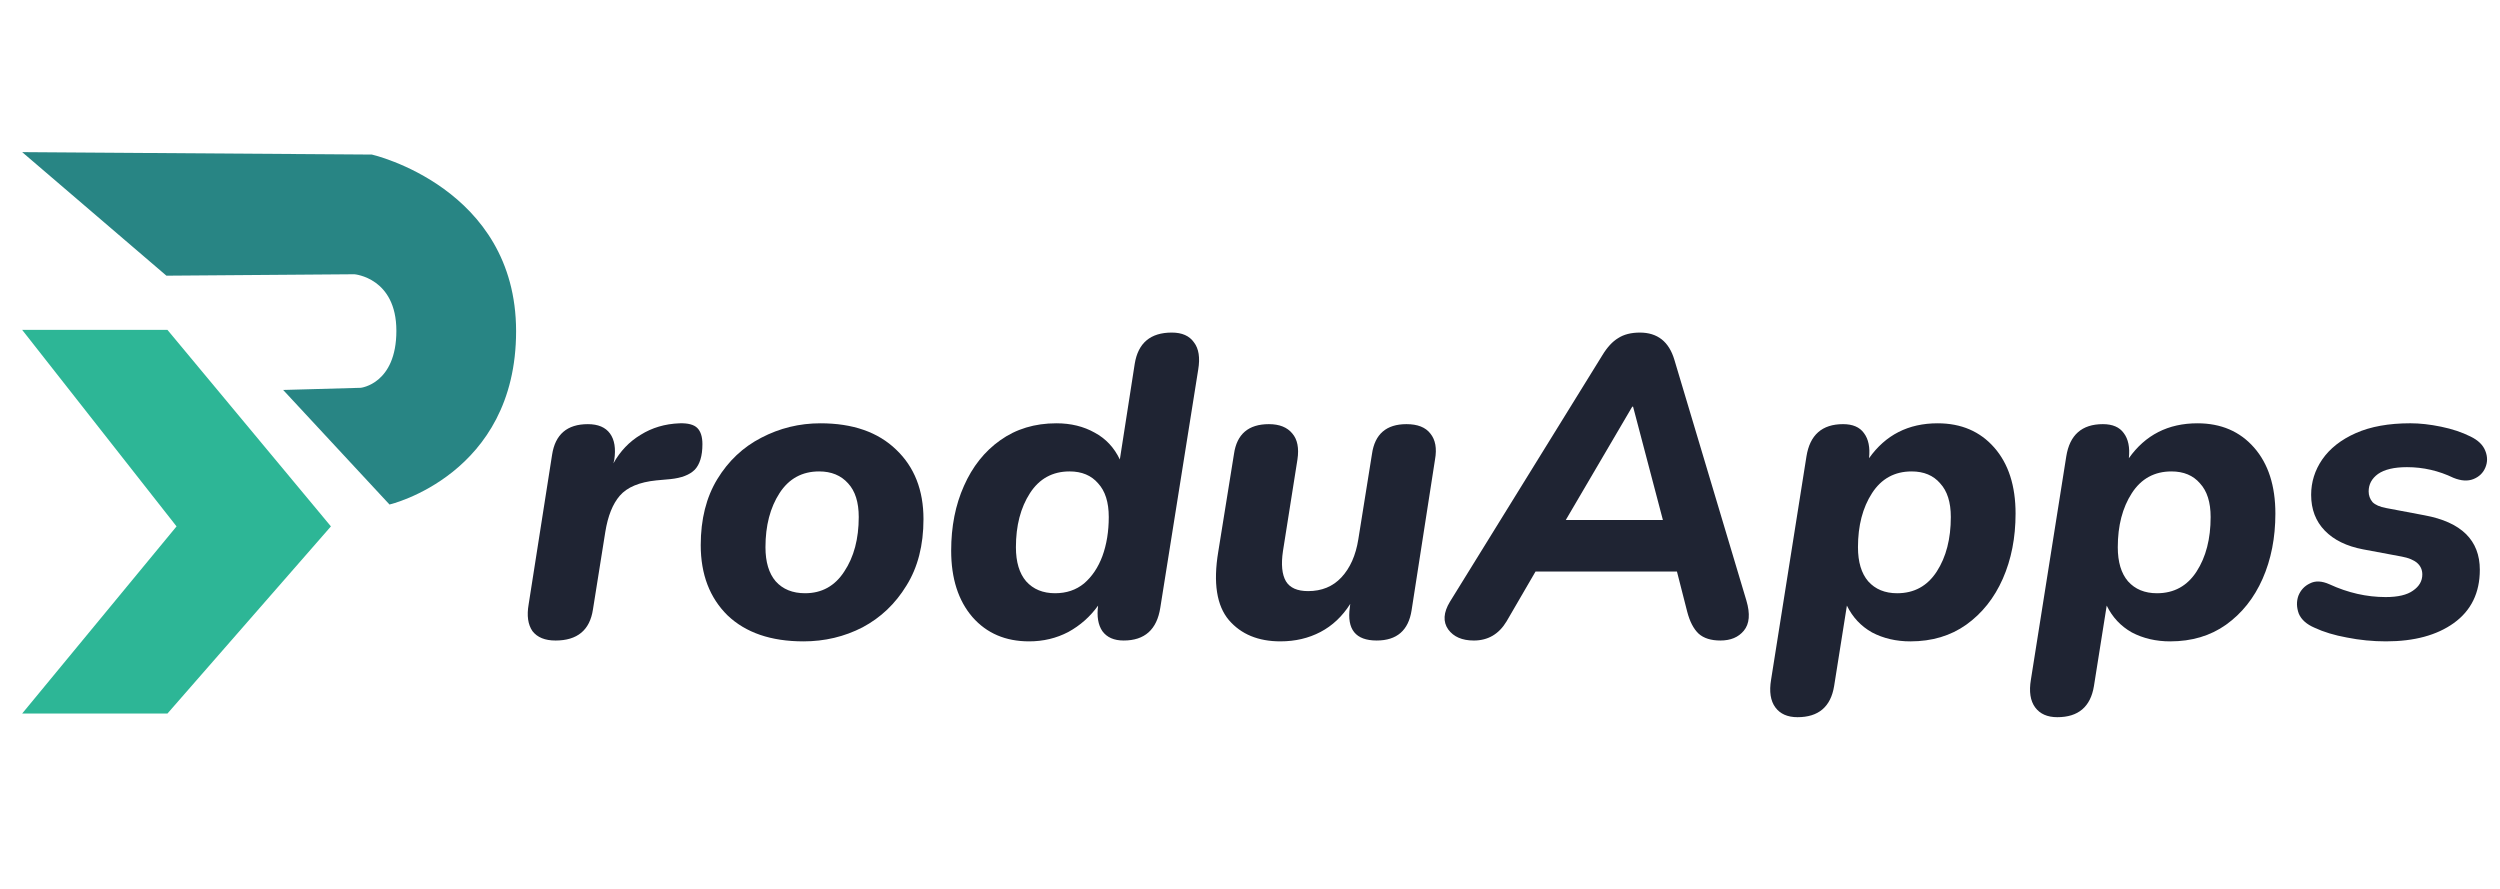
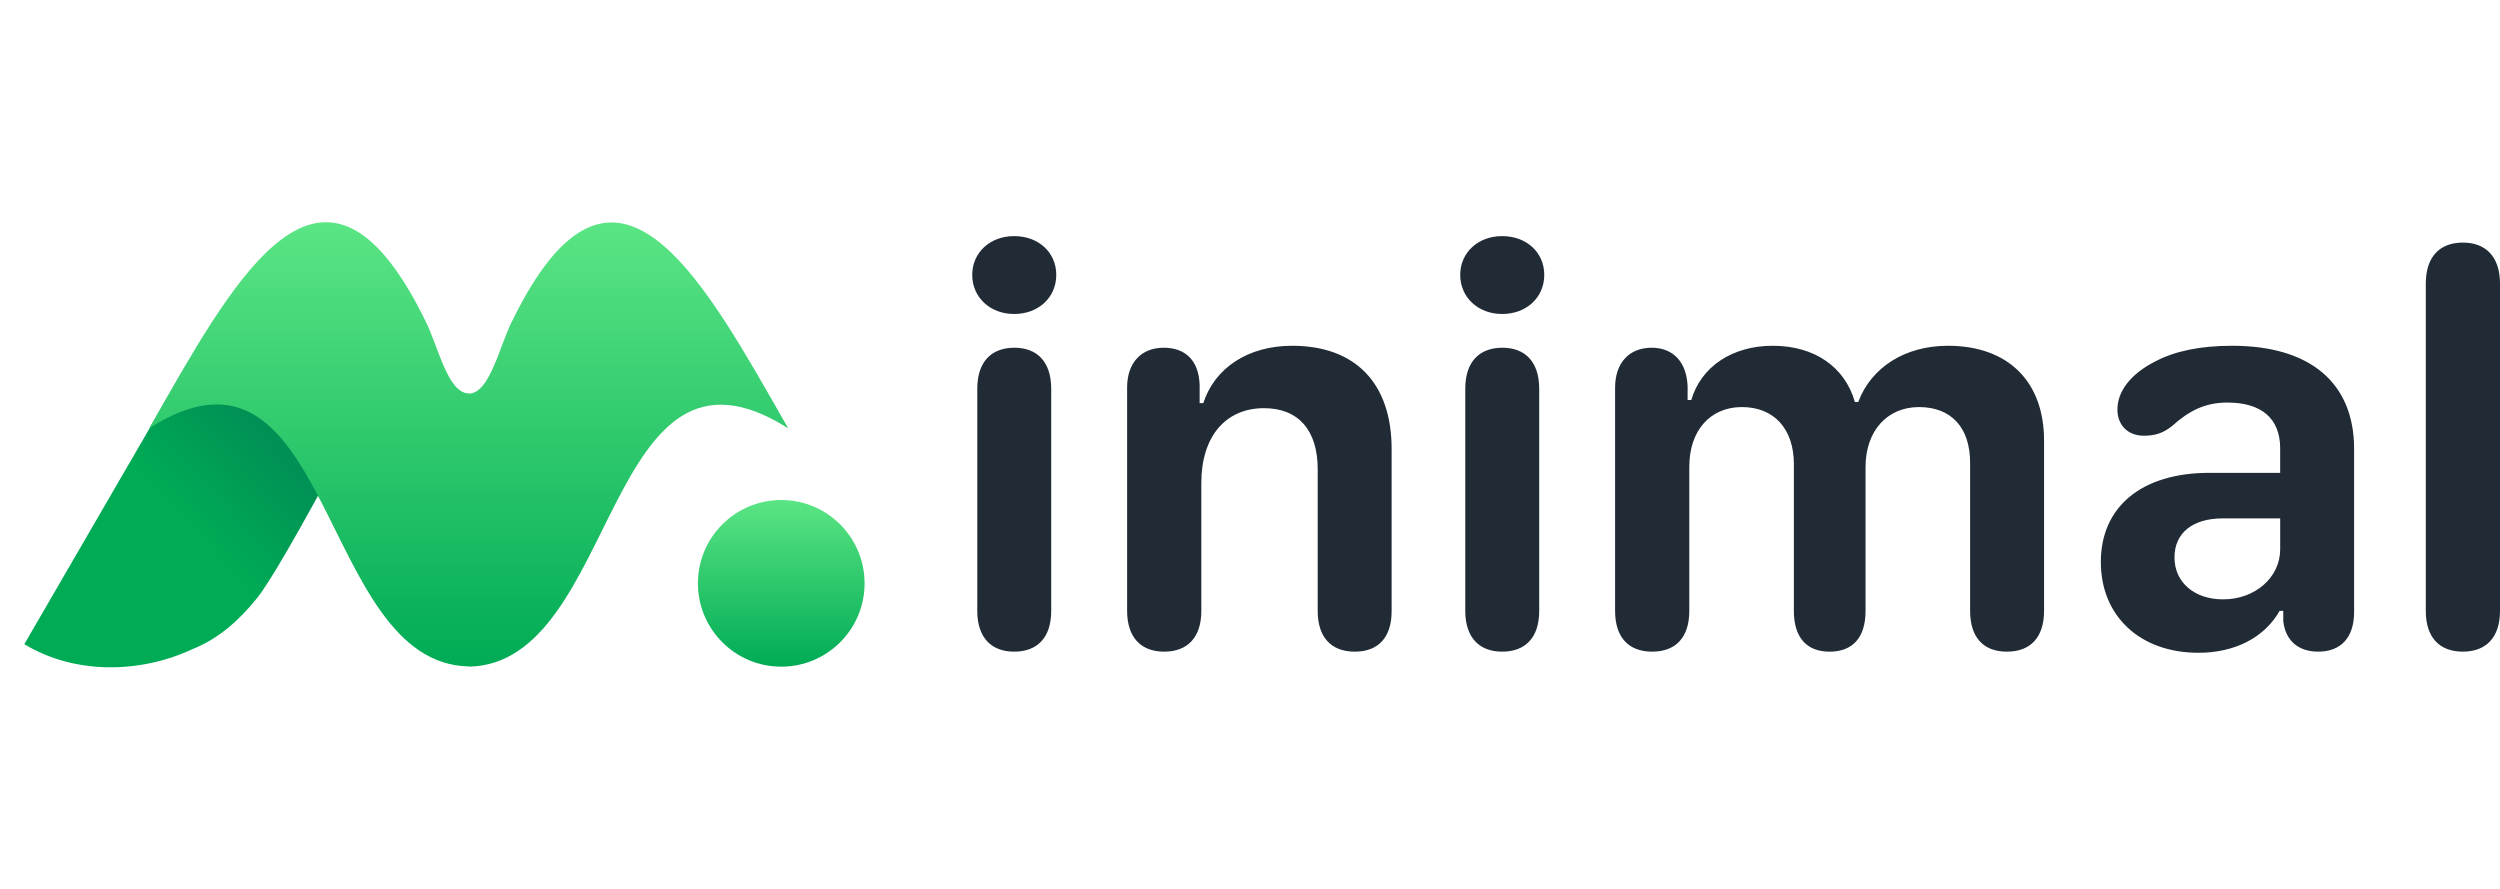
- <svg xmlns="http://www.w3.org/2000/svg" width="360" height="128" version="1.1">
-   <defs id="defs1131">
-     <rect x="-36.94" y="16.202" width="434.203" height="103.042" id="rect8686" />
-   </defs>
-   <g transform="matrix(1.04672,0,0,1.104054,-0.1492207,-2.279396)" fill="none" fill-rule="evenodd" id="g1125">
-     <g id="svg_2" transform="matrix(0.1436684,0,0,0.1556674,0.4643192,18.48119)">
-       <path id="path19" fill="#288584" d="m19,22l138.115,103.526l179.999,-1.197c0,0 40.203,2.802 40.203,47.368c0,44.566 -34.103,47.773 -34.103,47.773l-74.313,1.798l101.84,95.994c0,0 121.214,-24.795 121.214,-145.188c0,-120.394 -138.068,-148.032 -138.068,-148.032l-334.888,-2.041l-0,-0z" />
-       <g transform="matrix(2.38521,0,0,2.22707,59.6237,361.77)" id="g1496">
-         <g transform="matrix(0.729101,0,0,0.704026,155.673,-0.424243)" id="Layer_1">
-           <path fill="#2db696" d="m-151.874,-16.099l-85,-105l80,0l90,105l-90,100l-80,0l85,-100z" id="svg_1" strokeWidth="0" />
-         </g>
+ <svg xmlns="http://www.w3.org/2000/svg" height="128" viewBox="0 0 360 128" width="360">
+   <linearGradient id="a" x1="100%" x2="50%" y1="5.663%" y2="50%">
+     <stop offset="0" stop-color="#007b55" />
+     <stop offset="1" stop-color="#00ab55" />
+   </linearGradient>
+   <linearGradient id="b" x1="50%" x2="50%" y1="0%" y2="100%">
+     <stop offset="0" stop-color="#5be584" />
+     <stop offset="1" stop-color="#00ab55" />
+   </linearGradient>
+   <g fill="none" fill-rule="evenodd">
+     <g transform="translate(3.5 32)">
+       <path d="m23.202 20.777c11.072 5.722 11.577 5.984 11.6 5.995.003.002.161.083 11.198 5.788-6.518 12.135-10.673 19.316-12.467 21.545-2.69 3.342-5.624 5.873-9.232 7.333-7.586 3.565-17.018 3.732-24.3-.676z" fill="url(#a)" />
+       <g fill="url(#b)">
+         <path d="m107.578 25.432c-11.568-20.239-23.525-39.307-37.261-11.336-1.879 3.596-3.249 10.584-6.317 10.584v-.036c-3.068 0-4.437-6.988-6.316-10.584-13.736-27.971-25.694-8.903-37.261 11.336-.871 1.526-1.707 2.983-2.422 4.249 26.509-16.782 24.278 33.917 46 34.319v.036c21.723-.403 19.491-51.101 46-34.32-.715-1.266-1.551-2.722-2.422-4.249" />
+         <path d="m109 64c6.627 0 12-5.373 12-12s-5.373-12-12-12-12 5.373-12 12 5.373 12 12 12" />
      </g>
    </g>
-   </g>
-   <g>
-     <g font-size="61.333px" font-family="Nunito" fill="#1f2433" id="text1985" aria-label="roduApps">
-       <path id="path25379" d="m79.99,92.235q-2.269,0 -3.312,-1.349q-0.981,-1.411 -0.552,-3.864l3.373,-21.528q0.675,-4.416 5.152,-4.416q2.208,0 3.189,1.349q0.981,1.349 0.613,3.803l-0.123,0.491q1.472,-2.637 3.925,-4.109q2.453,-1.533 5.581,-1.656q1.84,-0.061 2.576,0.675q0.736,0.736 0.736,2.331q0,2.515 -1.104,3.68q-1.104,1.104 -3.496,1.349l-2.024,0.184q-3.68,0.368 -5.275,2.208q-1.533,1.779 -2.085,5.213l-1.779,11.163q-0.675,4.477 -5.397,4.477z" />
-       <path id="path25381" d="m115.686,92.357q-6.992,0 -10.917,-3.741q-3.864,-3.803 -3.864,-10.12q0,-5.581 2.392,-9.507q2.392,-3.925 6.317,-5.949q3.987,-2.085 8.525,-2.085q6.992,0 10.917,3.803q3.925,3.741 3.925,9.997q0,5.643 -2.453,9.568q-2.392,3.925 -6.317,6.011q-3.925,2.024 -8.525,2.024zm0.245,-6.931q3.619,0 5.643,-3.128q2.085,-3.128 2.085,-7.851q0,-3.189 -1.533,-4.845q-1.533,-1.717 -4.171,-1.717q-3.68,0 -5.704,3.128q-2.024,3.128 -2.024,7.789q0,3.189 1.472,4.907q1.533,1.717 4.232,1.717z" />
-       <path id="path25383" d="m148.193,92.357q-5.091,0 -8.157,-3.496q-3.067,-3.557 -3.067,-9.568q0,-5.213 1.84,-9.323q1.84,-4.171 5.213,-6.563q3.435,-2.453 8.096,-2.453q3.128,0 5.52,1.349q2.392,1.288 3.619,3.864l2.147,-13.8q0.736,-4.477 5.336,-4.477q2.208,0 3.189,1.411q1.043,1.349 0.613,3.925l-5.459,34.285q-0.736,4.723 -5.275,4.723q-2.085,0 -3.067,-1.349q-0.92,-1.349 -0.613,-3.68q-1.717,2.392 -4.293,3.803q-2.576,1.349 -5.643,1.349zm3.741,-6.931q2.453,0 4.171,-1.411q1.717,-1.472 2.637,-3.925q0.92,-2.515 0.92,-5.643q0,-3.189 -1.533,-4.845q-1.472,-1.717 -4.109,-1.717q-3.68,0 -5.704,3.128q-2.024,3.128 -2.024,7.789q0,3.189 1.472,4.907q1.533,1.717 4.171,1.717z" />
-       <path id="path25385" d="m184.379,92.357q-4.784,0 -7.421,-3.067q-2.637,-3.128 -1.533,-9.813l2.269,-14.107q0.613,-4.293 5.029,-4.293q2.269,0 3.373,1.349q1.104,1.288 0.736,3.741l-2.085,13.187q-0.429,2.883 0.429,4.355q0.859,1.411 3.189,1.411q2.944,0 4.784,-1.963q1.901,-2.024 2.453,-5.52l1.963,-12.267q0.613,-4.293 4.968,-4.293q2.392,0 3.435,1.349q1.104,1.349 0.675,3.741l-3.373,21.712q-0.675,4.355 -5.029,4.355q-4.539,0 -3.864,-4.784l0.061,-0.491q-1.717,2.699 -4.293,4.048q-2.576,1.349 -5.765,1.349l0,0z" />
-       <path id="path25387" d="m212.225,92.235q-2.515,0 -3.68,-1.595q-1.165,-1.656 0.245,-3.987l21.957,-35.512q1.043,-1.717 2.269,-2.453q1.227,-0.797 3.128,-0.797q3.803,0 4.968,3.925l10.365,34.653q0.859,2.883 -0.368,4.355q-1.165,1.411 -3.373,1.411q-2.024,0 -3.128,-0.981q-1.104,-1.043 -1.656,-3.189l-1.472,-5.765l-20.363,0l-4.171,7.176q-1.656,2.76 -4.723,2.76zm22.816,-33.672l-9.568,16.315l13.984,0l-4.293,-16.315l-0.123,0z" />
-       <path id="path25389" d="m258.838,103.275q-2.147,0 -3.189,-1.411q-1.043,-1.411 -0.613,-3.987l5.091,-32.139q0.736,-4.661 5.275,-4.661q2.085,0 3.005,1.288q0.981,1.288 0.736,3.619q3.557,-5.029 9.875,-5.029q5.091,0 8.157,3.496q3.067,3.496 3.067,9.507q0,5.213 -1.84,9.384q-1.84,4.171 -5.275,6.624q-3.373,2.392 -8.035,2.392q-3.067,0 -5.52,-1.288q-2.392,-1.349 -3.619,-3.864l-1.84,11.592q-0.736,4.477 -5.275,4.477zm14.352,-17.848q3.68,0 5.704,-3.128q2.024,-3.128 2.024,-7.851q0,-3.189 -1.533,-4.845q-1.472,-1.717 -4.109,-1.717q-3.68,0 -5.704,3.128q-2.024,3.128 -2.024,7.789q0,3.189 1.472,4.907q1.533,1.717 4.171,1.717z" />
-       <path id="path25391" d="m296.251,103.275q-2.147,0 -3.189,-1.411q-1.043,-1.411 -0.613,-3.987l5.091,-32.139q0.736,-4.661 5.275,-4.661q2.085,0 3.005,1.288q0.981,1.288 0.736,3.619q3.557,-5.029 9.875,-5.029q5.091,0 8.157,3.496q3.067,3.496 3.067,9.507q0,5.213 -1.84,9.384q-1.84,4.171 -5.275,6.624q-3.373,2.392 -8.035,2.392q-3.067,0 -5.52,-1.288q-2.392,-1.349 -3.619,-3.864l-1.84,11.592q-0.736,4.477 -5.275,4.477zm14.352,-17.848q3.68,0 5.704,-3.128q2.024,-3.128 2.024,-7.851q0,-3.189 -1.533,-4.845q-1.472,-1.717 -4.109,-1.717q-3.68,0 -5.704,3.128q-2.024,3.128 -2.024,7.789q0,3.189 1.472,4.907q1.533,1.717 4.171,1.717z" />
-       <path id="path25393" d="m343.6,92.357q-2.883,0 -5.643,-0.552q-2.699,-0.491 -4.661,-1.411q-1.717,-0.736 -2.269,-2.024q-0.491,-1.349 -0.061,-2.576q0.491,-1.227 1.656,-1.779q1.165,-0.613 2.821,0.123q3.987,1.84 8.096,1.84q2.637,0 3.925,-0.92q1.349,-0.92 1.349,-2.331q0,-2.024 -2.944,-2.576l-5.581,-1.043q-3.557,-0.675 -5.52,-2.699q-1.963,-2.024 -1.963,-5.152q0,-2.76 1.595,-5.091q1.656,-2.392 4.845,-3.803q3.189,-1.411 7.851,-1.411q2.024,0 4.416,0.491q2.392,0.491 4.232,1.411q1.656,0.797 2.147,2.085q0.491,1.227 0,2.392q-0.491,1.165 -1.717,1.656q-1.227,0.491 -2.883,-0.184q-3.189,-1.533 -6.685,-1.533q-2.76,0 -4.171,0.981q-1.349,0.981 -1.349,2.515q0,0.859 0.552,1.533q0.613,0.613 1.963,0.859l5.52,1.043q7.973,1.472 7.973,7.851q0,4.968 -3.741,7.667q-3.68,2.637 -9.752,2.637l-0,0z" />
-     </g>
+     <path d="m146.031 45.215c3.522 0 6.072-2.389 6.072-5.628s-2.55-5.587-6.072-5.587c-3.441 0-6.031 2.348-6.031 5.587s2.591 5.628 6.031 5.628zm0 48.623c3.319 0 5.343-1.984 5.343-5.87v-31.984c0-3.887-2.024-5.911-5.303-5.911-3.319 0-5.343 2.024-5.343 5.911v31.984c0 3.846 2.024 5.87 5.303 5.87zm49.06 0c3.4 0 5.303-2.065 5.303-5.83v-23.36c0-9.433-5.181-14.858-14.329-14.858-6.315 0-11.132 3.158-12.791 8.259h-.526v-2.632c-.121-3.441-1.983-5.344-5.181-5.344-3.238 0-5.262 2.186-5.262 5.709v32.186c0 3.765 1.943 5.87 5.343 5.87s5.343-2.105 5.343-5.87v-18.421c0-6.68 3.481-10.769 9.027-10.769 4.938 0 7.731 3.158 7.731 8.785v20.405c0 3.765 1.902 5.87 5.343 5.87zm21.211-48.623c3.522 0 6.072-2.389 6.072-5.628s-2.55-5.587-6.072-5.587c-3.441 0-6.031 2.348-6.031 5.587s2.591 5.628 6.031 5.628zm0 48.623c3.319 0 5.343-1.984 5.343-5.87v-31.984c0-3.887-2.024-5.911-5.303-5.911-3.319 0-5.343 2.024-5.343 5.911v31.984c0 3.846 2.024 5.87 5.303 5.87zm72.699 0c3.4 0 5.343-2.065 5.343-5.87v-24.534c0-8.502-5.181-13.644-13.844-13.644-6.193 0-11.051 3.117-12.913 8.097h-.486c-1.417-5.02-5.788-8.097-11.82-8.097-5.829 0-10.322 2.996-11.739 7.814h-.526v-2.024c-.162-3.441-2.064-5.506-5.181-5.506-3.238 0-5.262 2.186-5.262 5.749v32.146c0 3.806 1.943 5.87 5.343 5.87s5.343-2.065 5.343-5.87v-20.769c0-5.223 3.036-8.583 7.569-8.583 4.615 0 7.489 3.117 7.489 8.219v21.134c0 3.806 1.822 5.87 5.141 5.87 3.36 0 5.181-2.065 5.181-5.87v-20.729c0-5.182 3.117-8.623 7.691-8.623 4.615 0 7.367 2.915 7.367 8.016v21.336c0 3.806 1.902 5.87 5.303 5.87zm27.566.162c5.262 0 9.512-2.186 11.698-6.032h.526v1.498c.324 2.794 2.186 4.372 5.019 4.372 3.319 0 5.181-2.065 5.181-5.709v-23.482c0-9.514-6.315-14.858-17.568-14.858-4.695 0-8.298.81-11.01 2.227-3.764 1.903-5.505 4.453-5.505 6.964 0 2.186 1.457 3.765 3.805 3.765 1.741 0 2.874-.445 4.088-1.417 2.388-2.146 4.695-3.36 7.934-3.36 4.898 0 7.61 2.267 7.61 6.599v3.522h-10.201c-9.755 0-15.625 4.899-15.625 12.834 0 7.814 5.667 13.077 14.046 13.077zm3.562-7.692c-4.169 0-7.003-2.47-7.003-6.032 0-3.522 2.591-5.628 6.962-5.628h8.258v4.453c0 4.049-3.603 7.206-8.217 7.206zm34.528 7.53c3.279 0 5.343-1.984 5.343-5.87v-47.126c0-3.887-2.064-5.911-5.343-5.911-3.319 0-5.343 2.024-5.343 5.911v47.126c0 3.887 2.024 5.87 5.343 5.87z" fill="#212b36" fill-rule="nonzero" />
  </g>
</svg>
